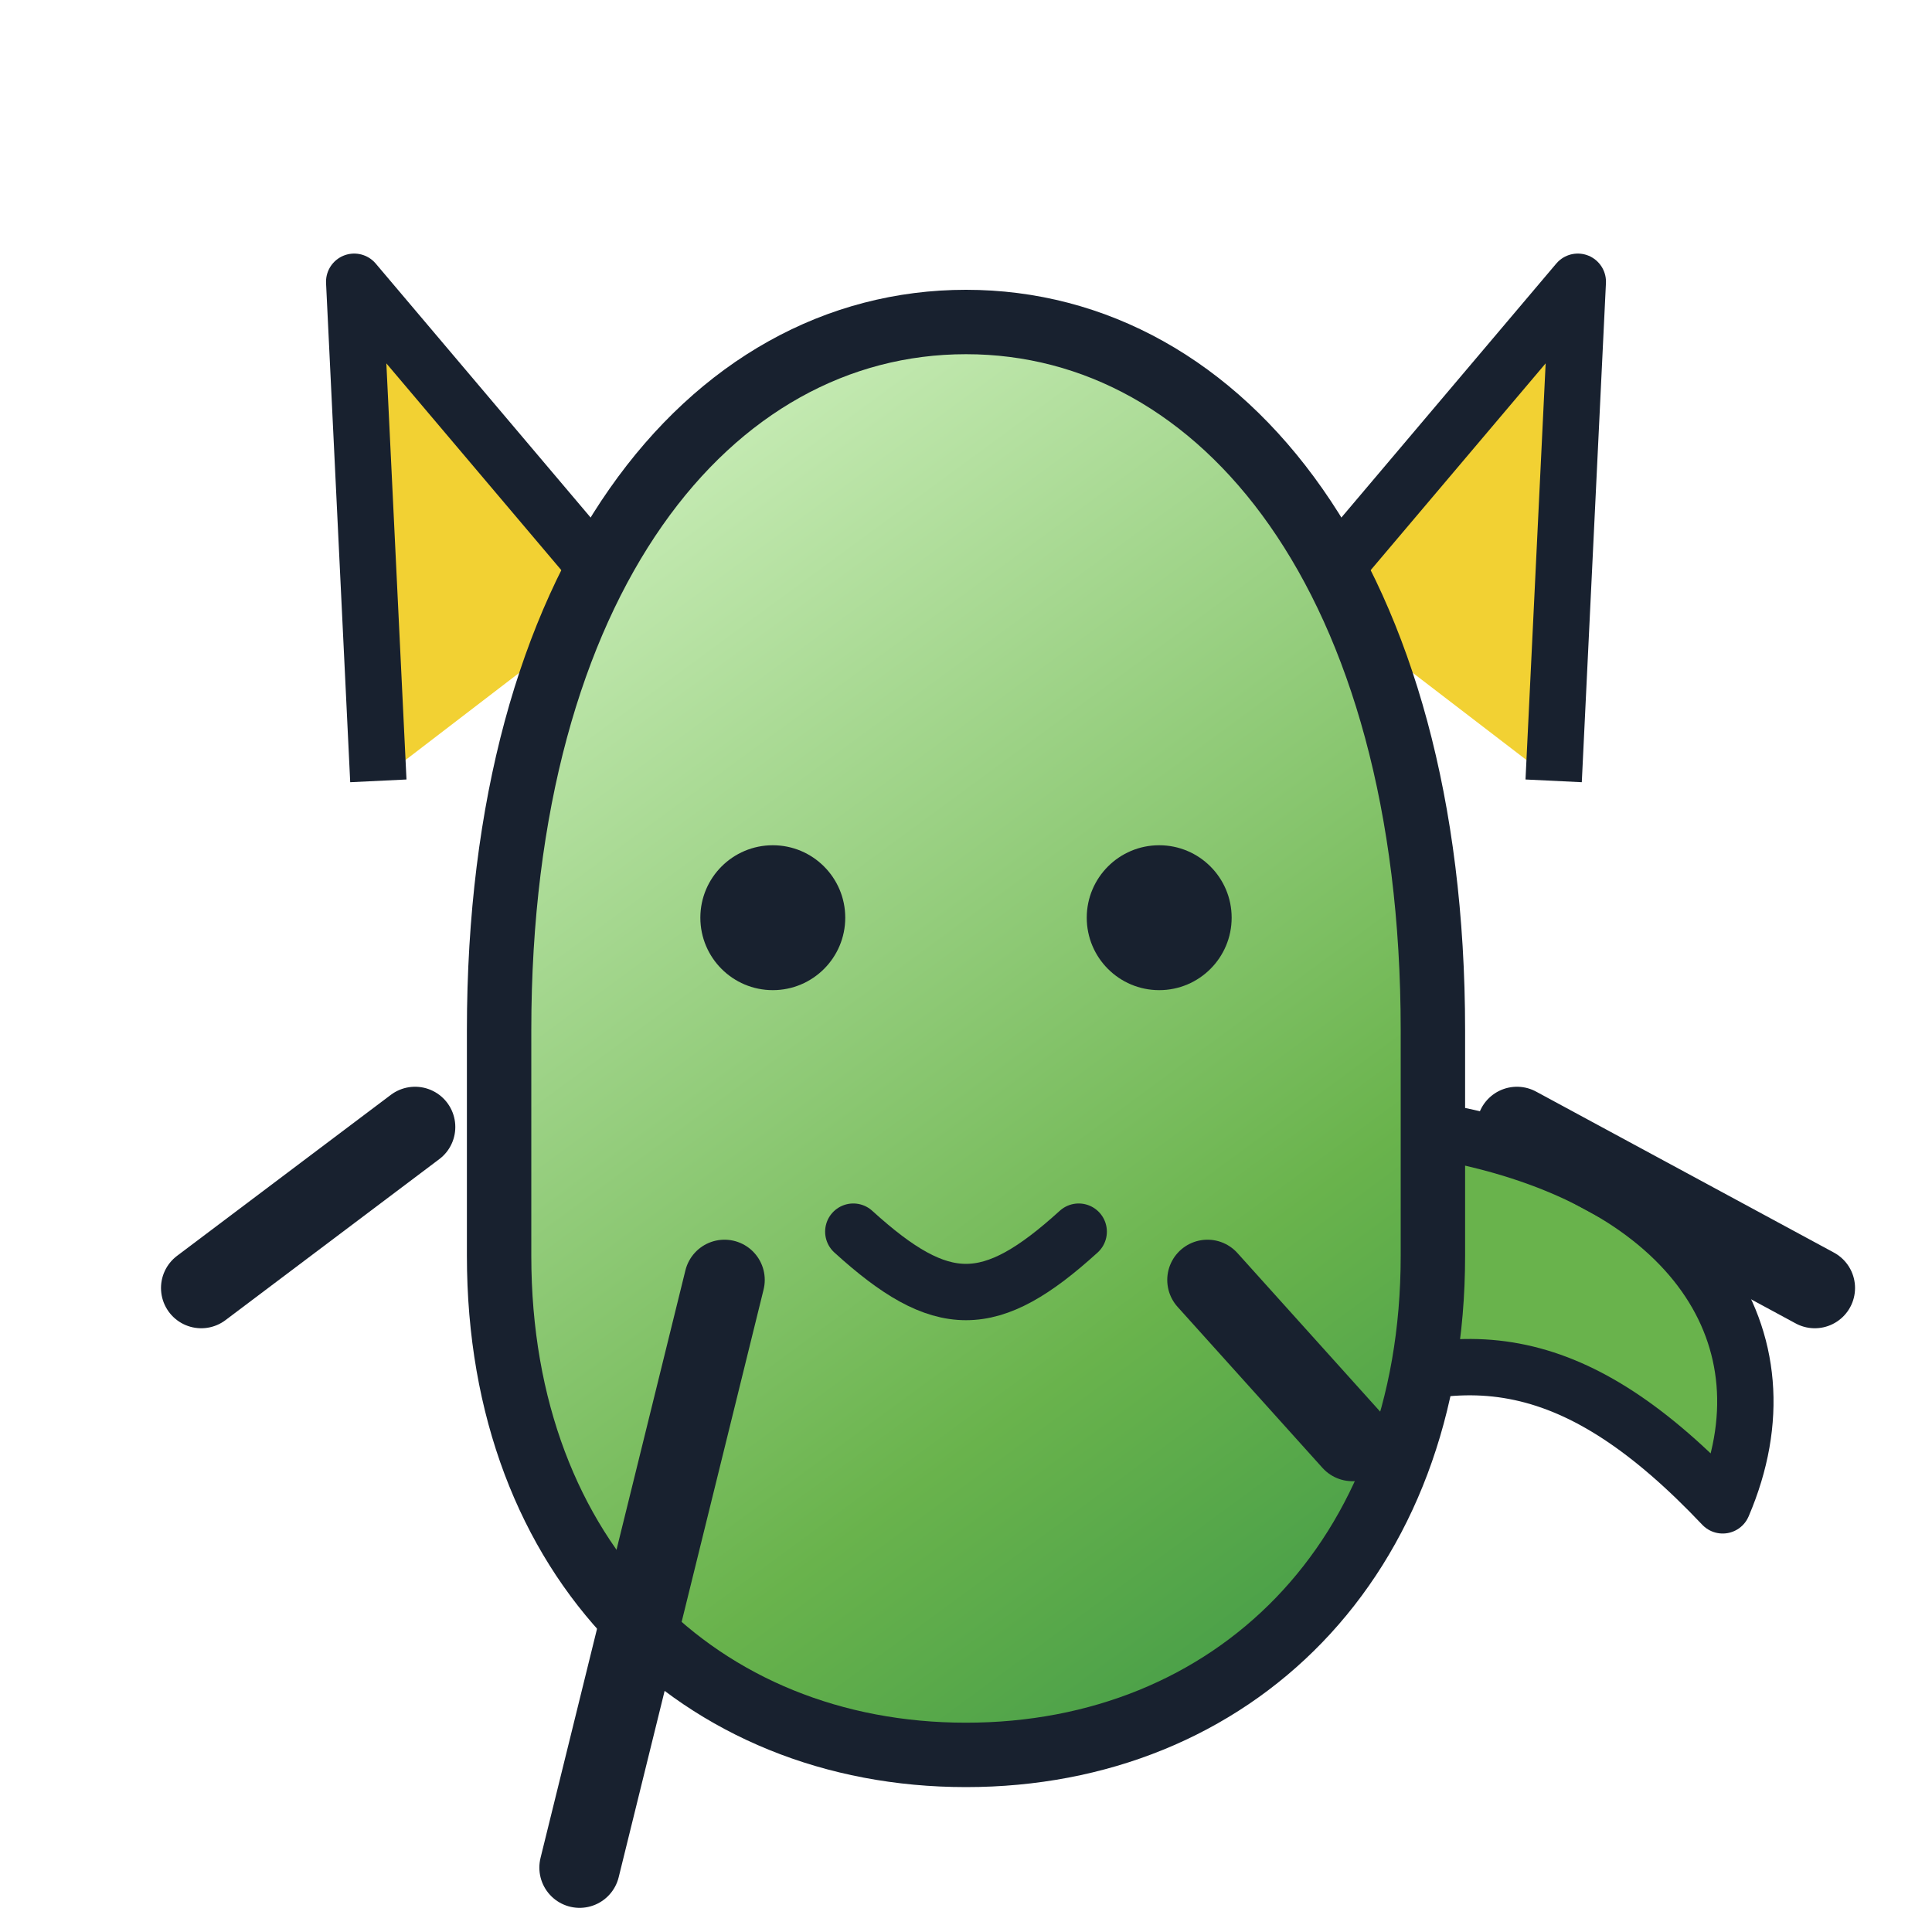
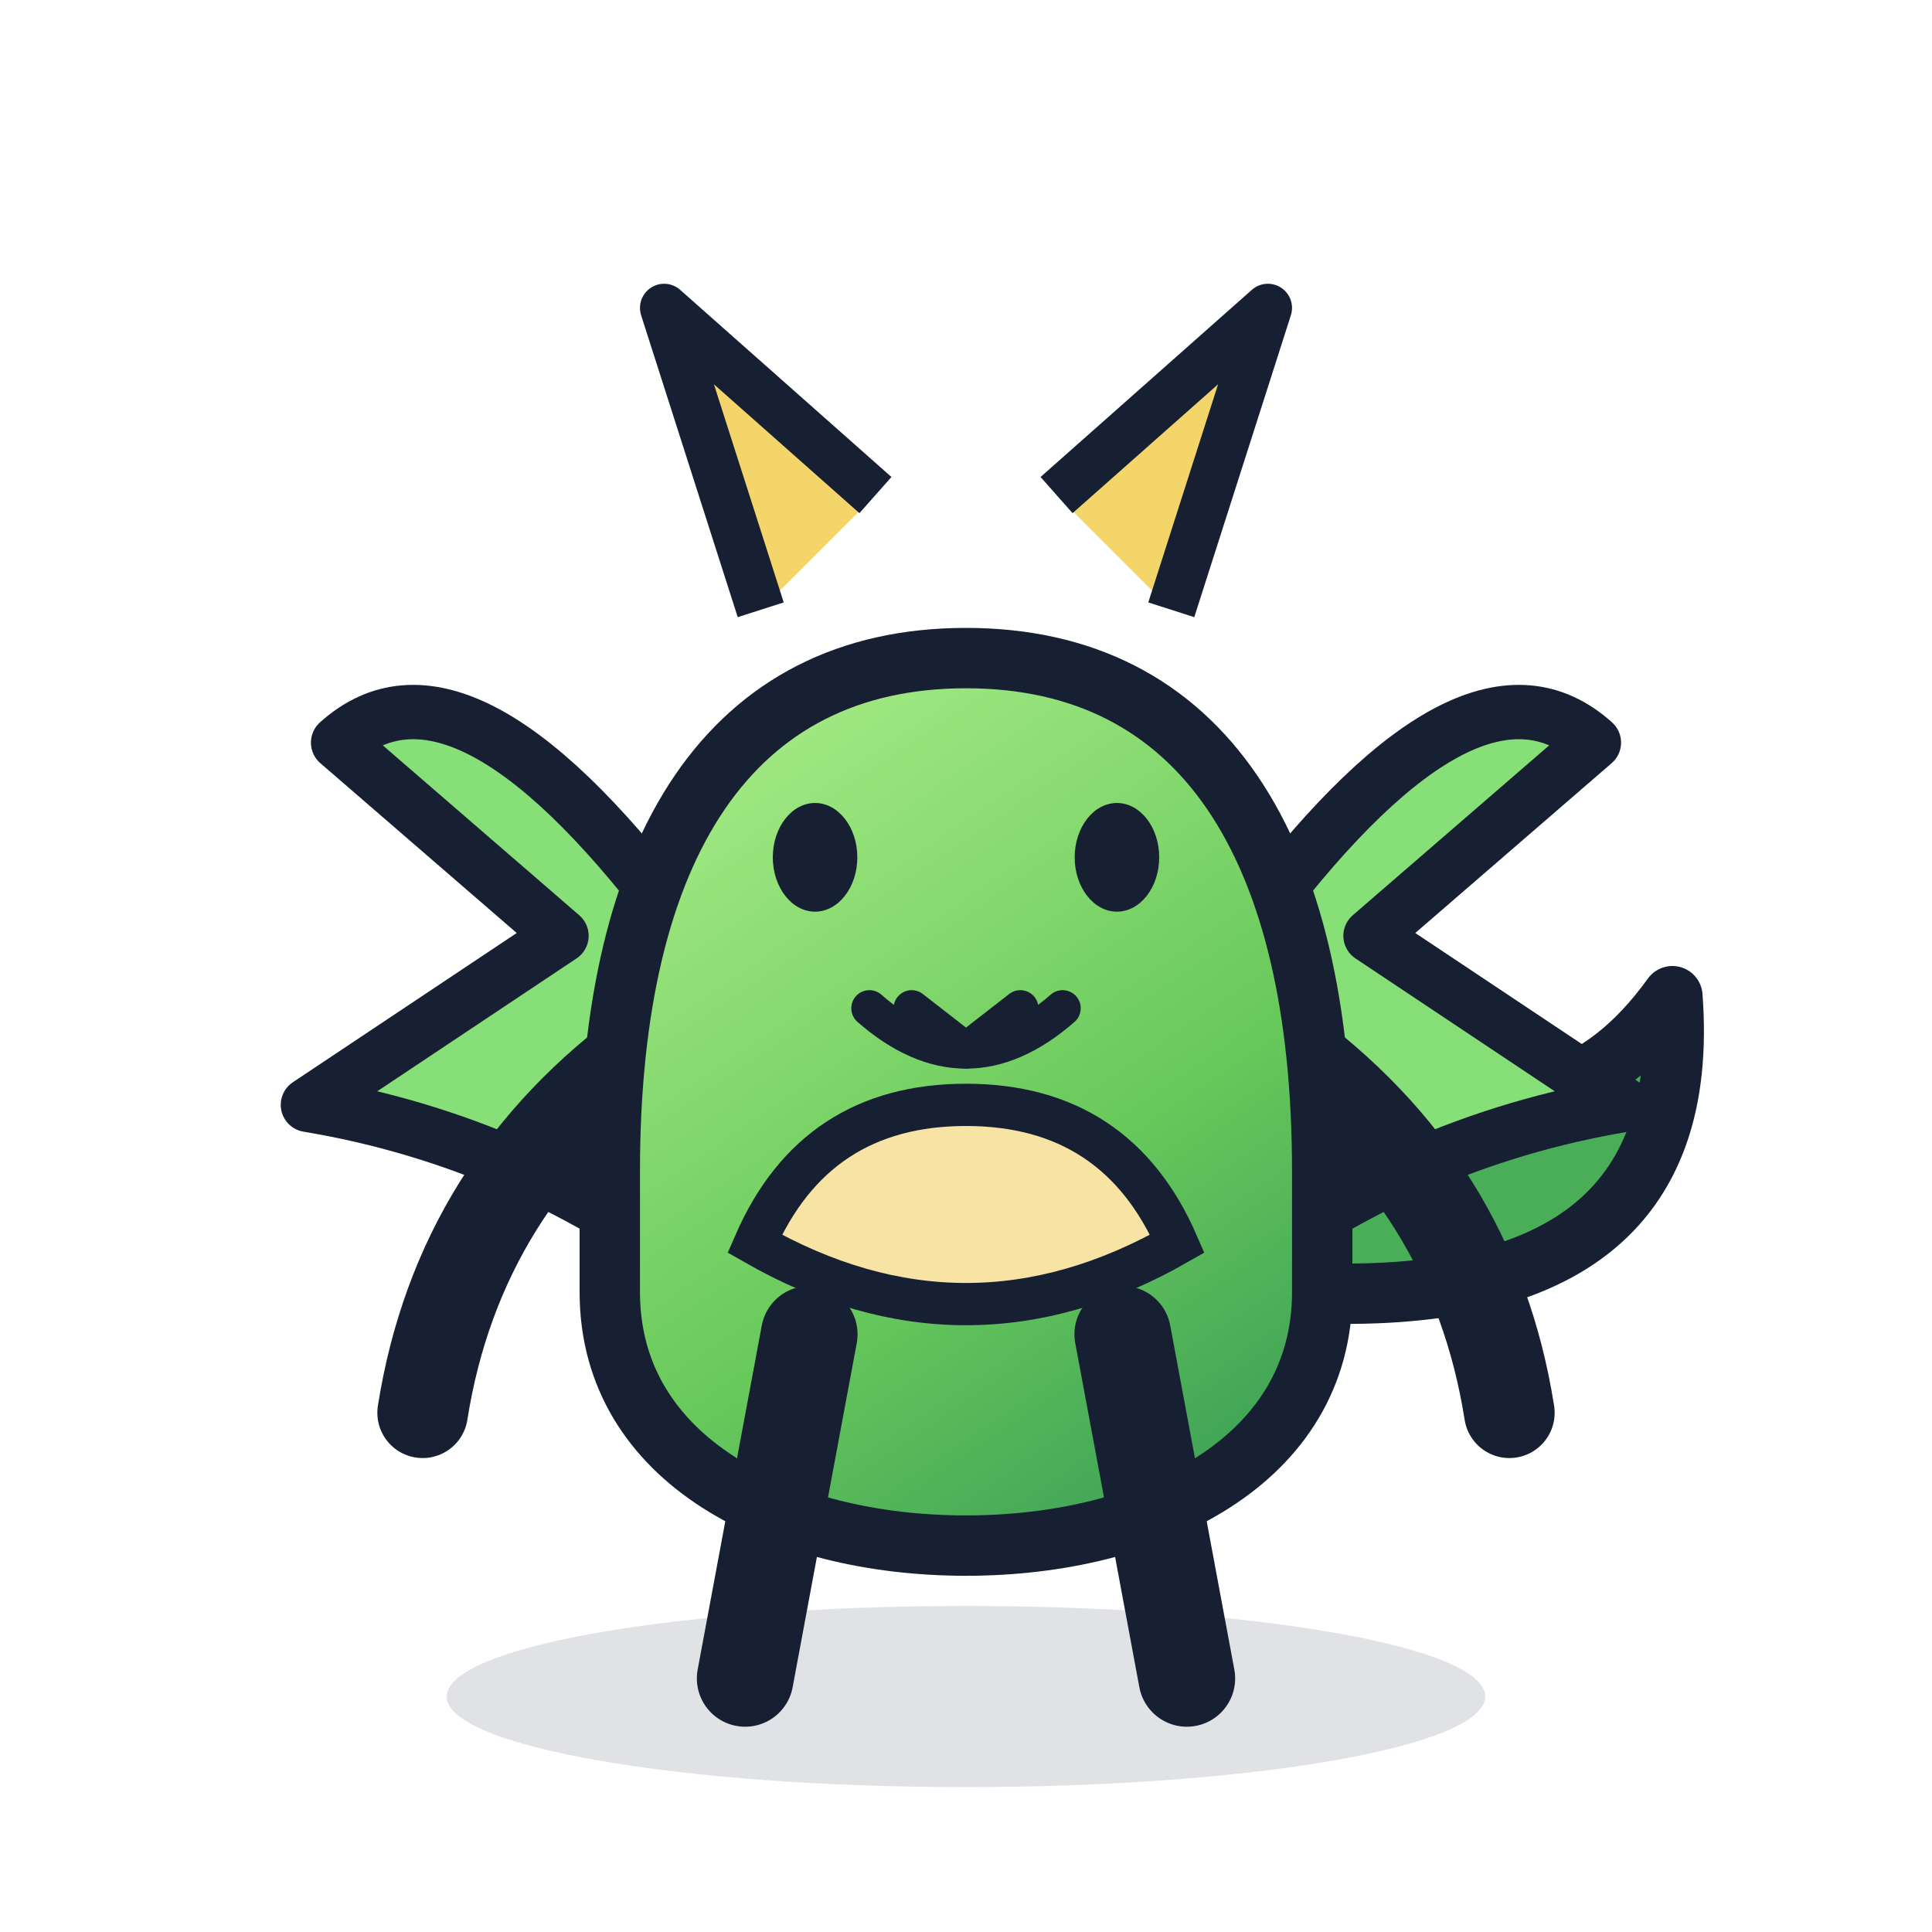
- <svg xmlns="http://www.w3.org/2000/svg" viewBox="0 0 240 240" role="img" aria-label="Dragon Youngling stage">
+ <svg xmlns="http://www.w3.org/2000/svg" viewBox="0 0 320 320" role="img" aria-label="Dragon Youngling stage">
  <defs>
-     <linearGradient id="body" x1="48" x2="192" y1="28" y2="224" gradientUnits="userSpaceOnUse">
-       <stop stop-color="#e7ffd9" />
-       <stop offset=".68" stop-color="#69b34c" />
-       <stop offset="1" stop-color="#2f8f46" />
+     <linearGradient id="body" x1="95" y1="70" x2="228" y2="266" gradientUnits="userSpaceOnUse">
+       <stop stop-color="#c9ff9d" />
+       <stop offset=".62" stop-color="#68c95b" />
+       <stop offset="1" stop-color="#298d55" />
    </linearGradient>
+     <filter id="soft">
+       <feGaussianBlur stdDeviation="5" />
+     </filter>
  </defs>
-   <path d="M181 141c29 6 42 25 33 46-18-19-32-21-51-12" fill="#69b34c" stroke="#18212f" stroke-width="7" stroke-linejoin="round" />
-   <path d="M77 74 44 35l3 62" fill="#f2d133" stroke="#18212f" stroke-width="7" stroke-linejoin="round" />
-   <path d="m163 74 33-39-3 62" fill="#f2d133" stroke="#18212f" stroke-width="7" stroke-linejoin="round" />
-   <path d="M51.56 140 25 160M188.44 140l37 20" stroke="#18212f" stroke-width="10" stroke-linecap="round" />
-   <path d="M62 128c0-56 26-88 58-88s58 32 58 88v28c0 38-25 62-58 62s-58-24-58-62z" fill="url(#body)" stroke="#18212f" stroke-width="8" />
-   <circle cx="96" cy="114" r="9" fill="#18212f" />
-   <circle cx="144" cy="114" r="9" fill="#18212f" />
-   <path d="M106 153c11 10 17 10 28 0" fill="none" stroke="#18212f" stroke-width="7" stroke-linecap="round" />
-   <path d="M90 159 72 232M150 159l18 20" stroke="#18212f" stroke-width="10" stroke-linecap="round" />
+   <ellipse cx="160" cy="281" rx="86" ry="15" fill="#172033" opacity=".13" />
+   <path d="M214 214q67 4 63-49-18 25-45 13" fill="#4aad58" stroke="#172033" stroke-width="10" stroke-linecap="round" stroke-linejoin="round" />
+   <path d="M111 151Q76 105 56 123l37 32-42 28q36 6 66 29Z" fill="#87df78" stroke="#172033" stroke-width="9" stroke-linejoin="round" />
+   <path d="M209 151Q244 105 264 123l-37 32 42 28q-36 6-66 29Z" fill="#87df78" stroke="#172033" stroke-width="9" stroke-linejoin="round" />
+   <path d="M126 101 110 51l35 31M194 101l16-50-35 31" fill="#f3d56a" stroke="#172033" stroke-width="8" stroke-linejoin="round" />
+   <path d="M108 173q-32 23-38 61M212 173q32 23 38 61" fill="none" stroke="#172033" stroke-width="15" stroke-linecap="round" />
+   <path d="M160 109C121.06 109 101 140 101 194V214C101 242 129.32 256 160 256S219 242 219 214V194C219 140 198.94 109 160 109Z" fill="url(#body)" stroke="#172033" stroke-width="10" />
+   <path d="M134.04 221 123.42 278M185.96 221l10.62 57" fill="none" stroke="#172033" stroke-width="16" stroke-linecap="round" />
+   <path d="M160 183q-25 0-35 23 35 20 70 0-10-23-35-23Z" fill="#f7e4a4" stroke="#172033" stroke-width="7" />
+   <ellipse cx="135" cy="142" rx="7" ry="9" fill="#172033" />
+   <ellipse cx="185" cy="142" rx="7" ry="9" fill="#172033" />
+   <path d="M144 167 Q160 181 176 167" fill="none" stroke="#172033" stroke-width="6" stroke-linecap="round" />
+   <path d="m151 167 9 7 9-7" fill="none" stroke="#172033" stroke-width="6" stroke-linecap="round" stroke-linejoin="round" />
</svg>
